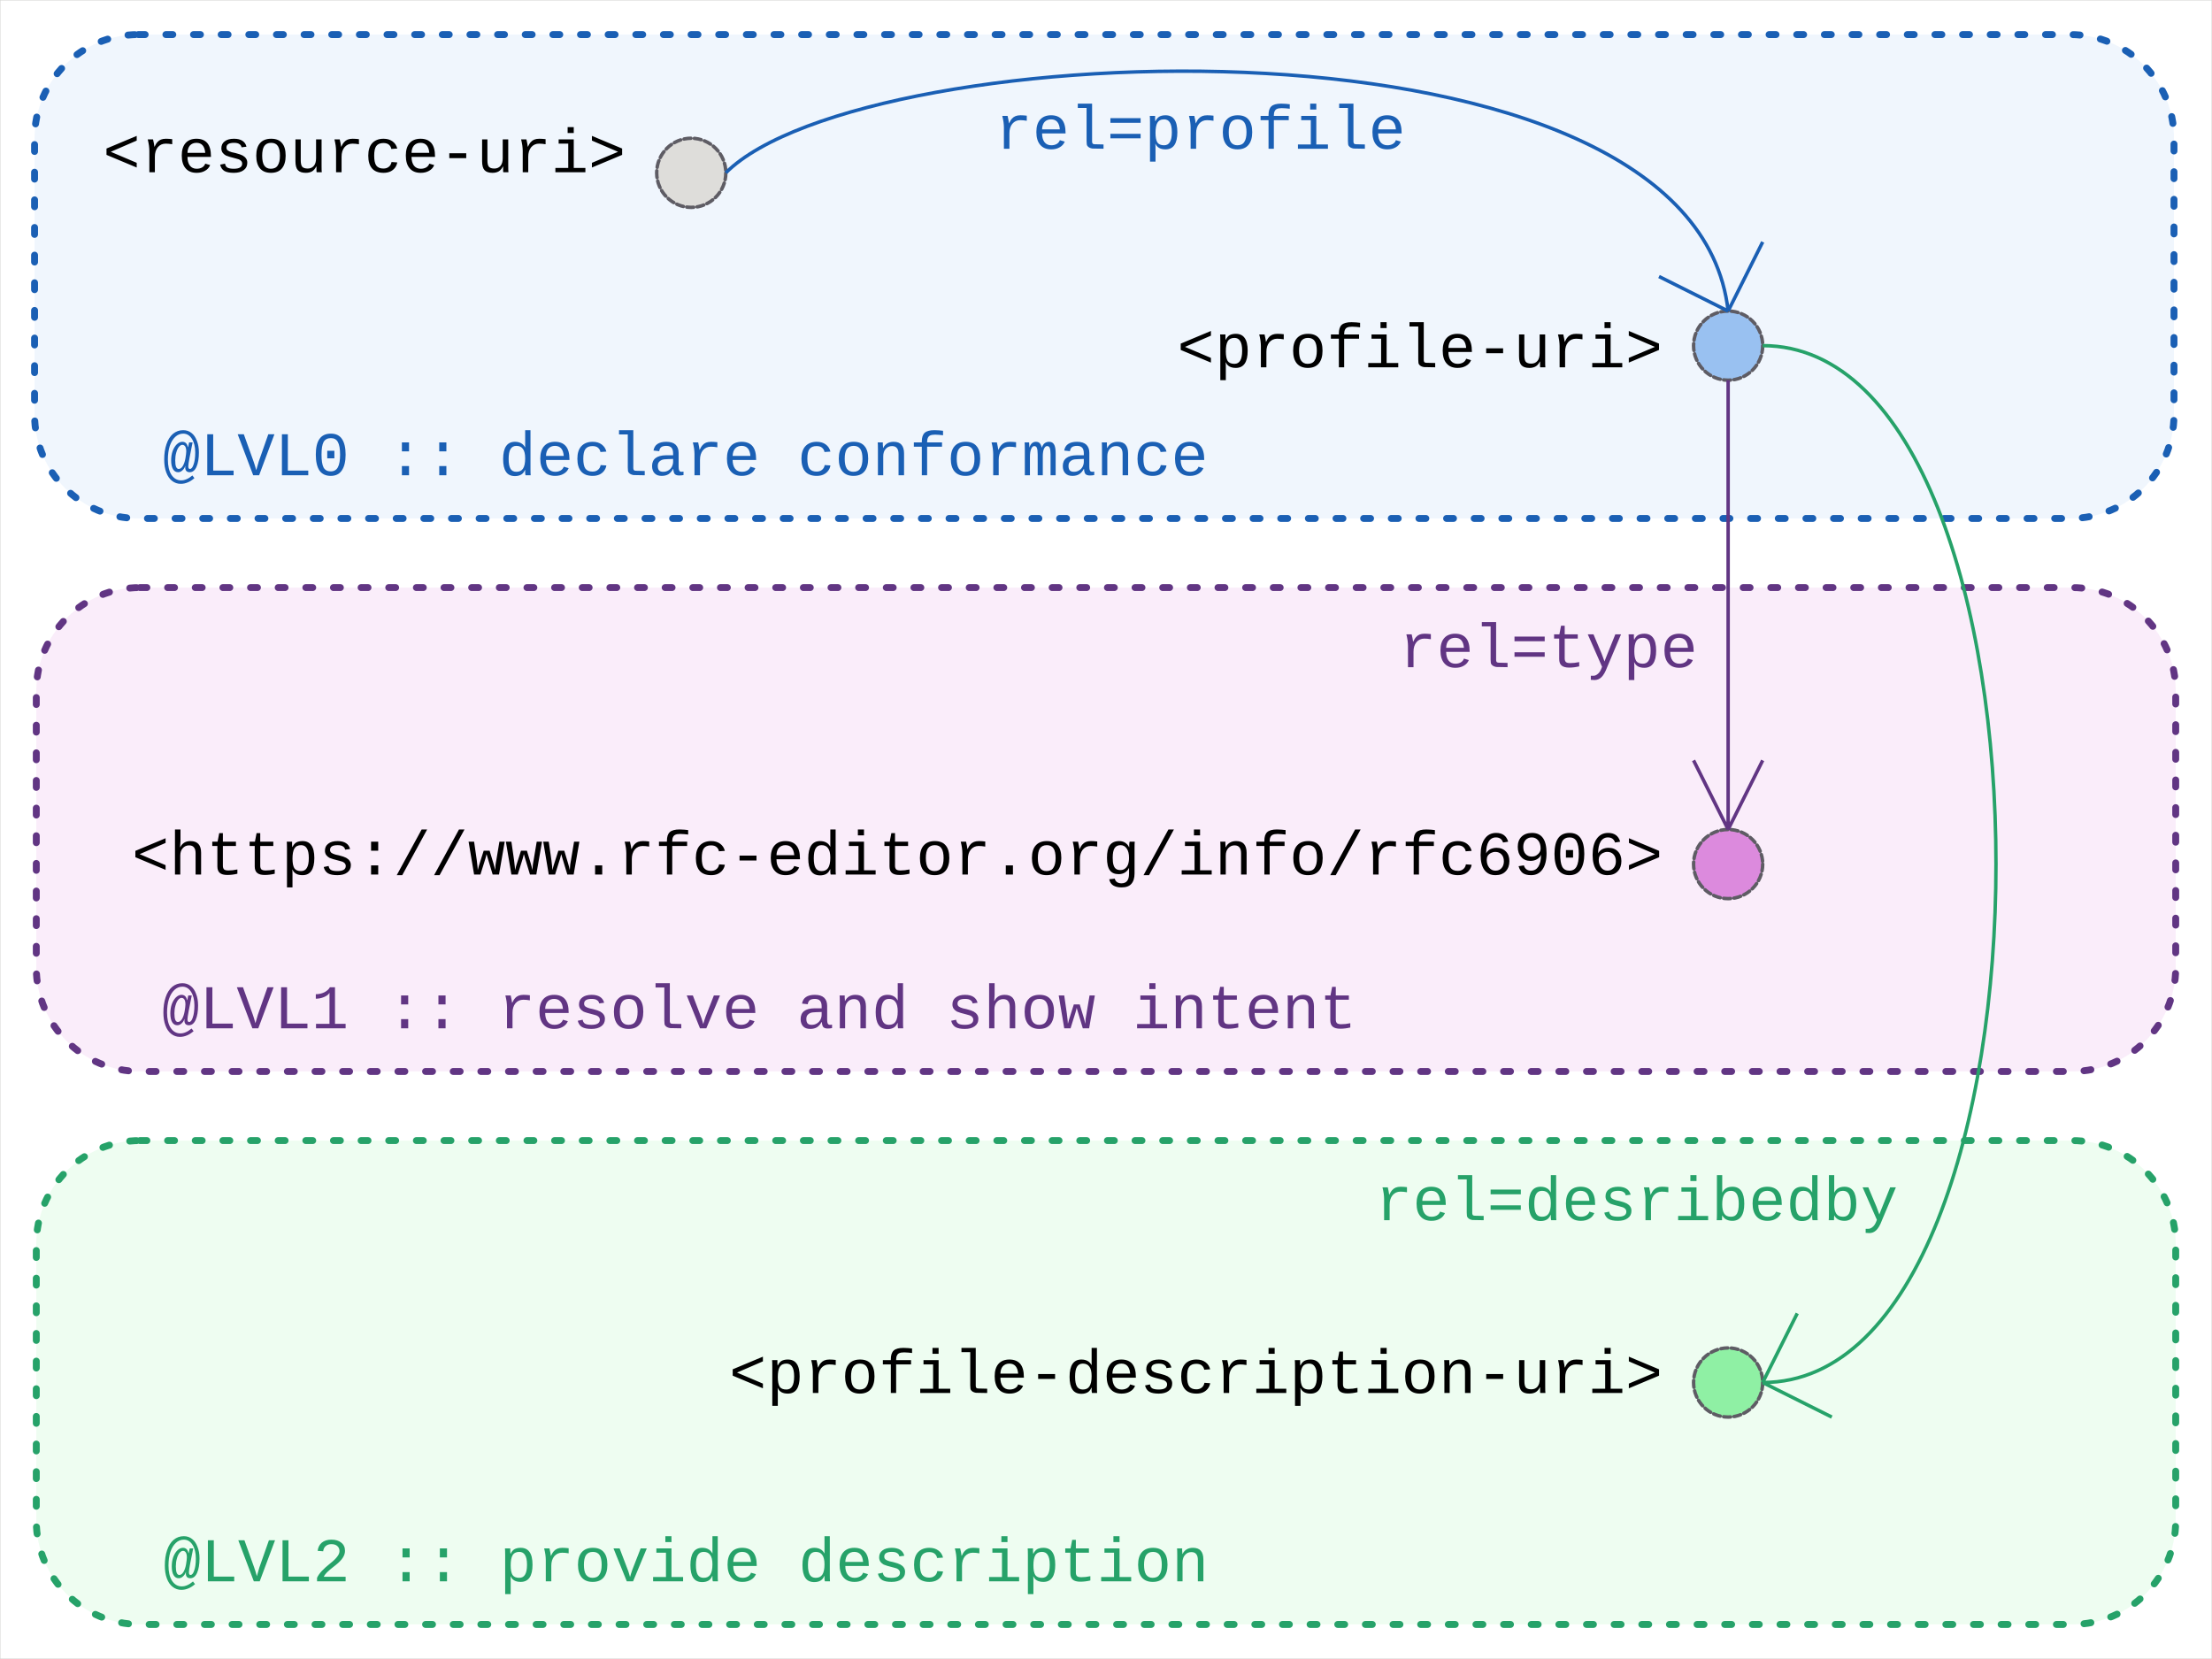
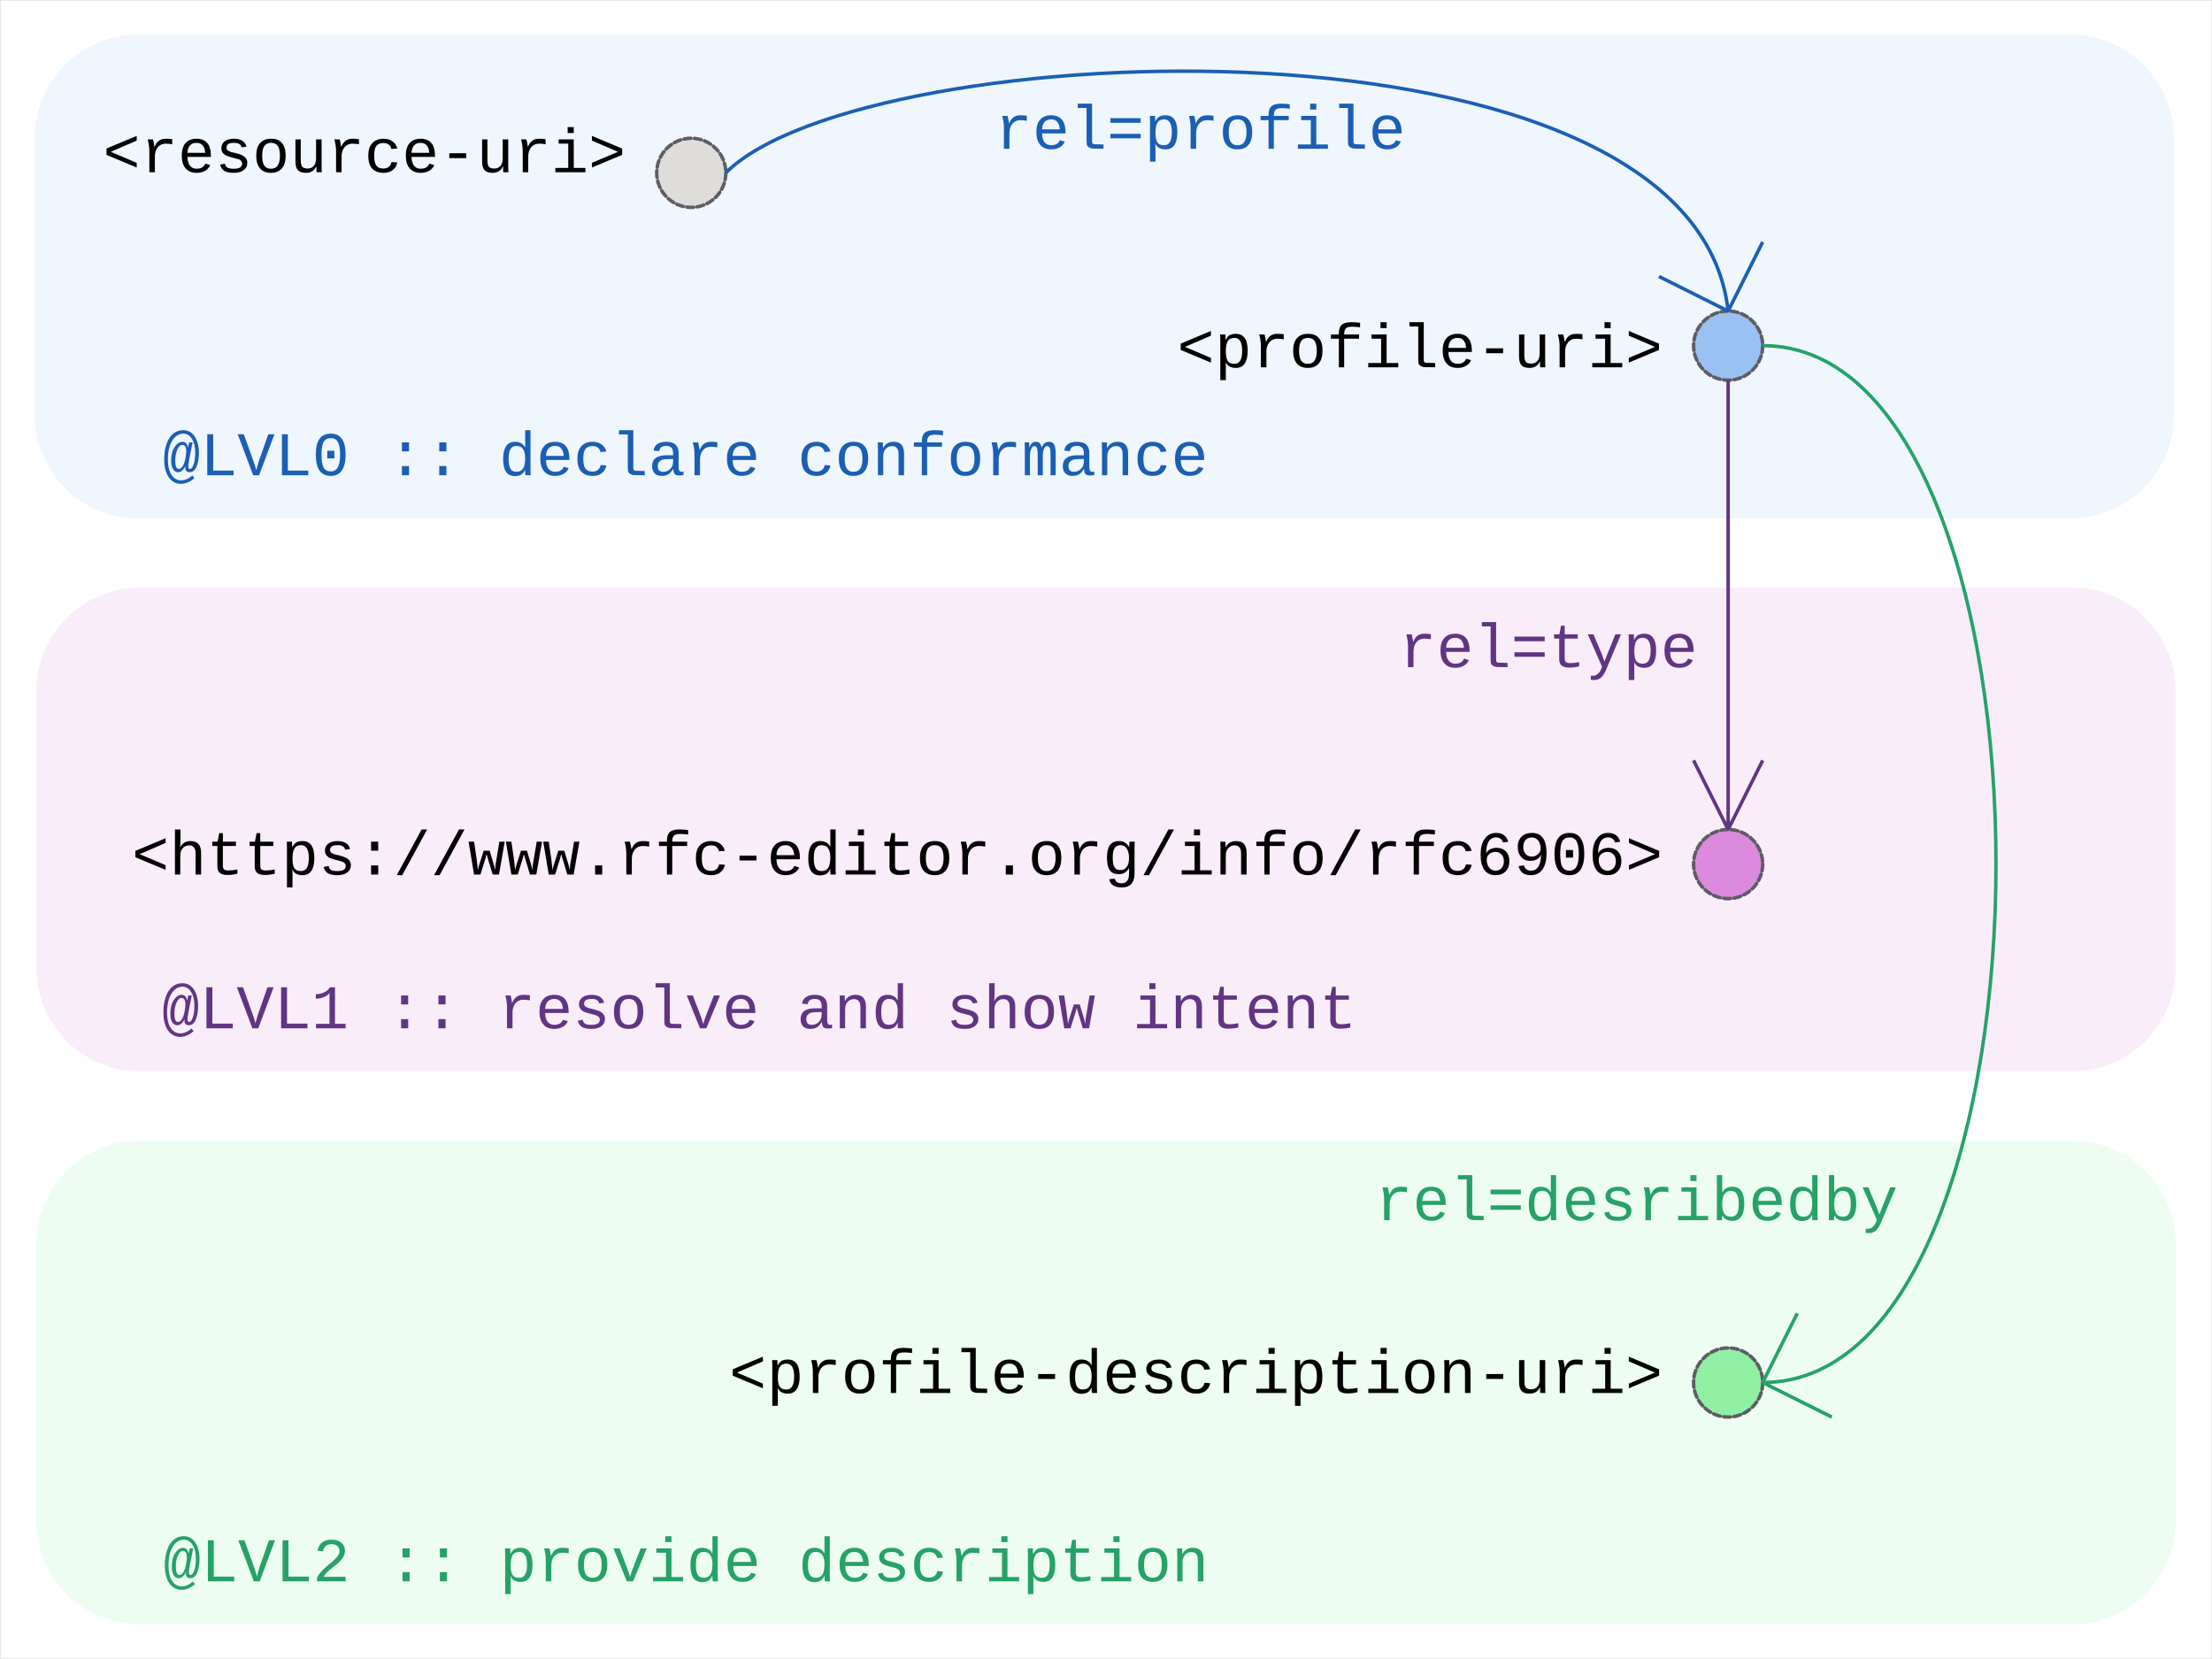
<svg xmlns="http://www.w3.org/2000/svg" width="640" height="480" viewBox="0 0 169.333 127" version="1.1" id="svg982">
  <defs id="defs979">
    <clipPath clipPathUnits="userSpaceOnUse" id="clipPath3602">
      <g id="g3606">
        <path d="M 0,0 H 800 V 600 H 0 Z" clip-rule="nonzero" id="path3604" />
      </g>
    </clipPath>
  </defs>
  <g id="layer1">
-     <rect style="fill:#8ff0a4;stroke:#26a269;stroke-width:0.529;stroke-linecap:round;stroke-linejoin:round;stroke-dasharray:0.529, 1.587;stroke-dashoffset:0;fill-opacity:0.15" id="rect1631" width="163.777" height="37.042" x="2.778" y="87.312" rx="7.937" ry="7.938" />
-     <rect style="fill:#dc8add;stroke:#613583;stroke-width:0.529;stroke-linecap:round;stroke-linejoin:round;stroke-dasharray:0.529, 1.587;stroke-dashoffset:0;fill-opacity:0.15" id="rect1625" width="163.777" height="37.042" x="2.778" y="44.979" rx="7.937" ry="7.938" />
-     <rect style="fill:#99c1f1;stroke:#1a5fb4;stroke-width:0.529;stroke-linecap:round;stroke-linejoin:round;stroke-dasharray:0.529, 1.587;stroke-dashoffset:0;fill-opacity:0.15" id="rect1013" width="163.777" height="37.042" x="2.646" y="2.646" rx="7.937" ry="7.938" />
+     <rect style="fill:#8ff0a4;stroke:none;stroke-width:0.529;stroke-linecap:round;stroke-linejoin:round;stroke-dasharray:0.529, 1.587;stroke-dashoffset:0;fill-opacity:0.15" id="rect1631" width="163.777" height="37.042" x="2.778" y="87.312" rx="7.937" ry="7.938" />
+     <rect style="fill:#dc8add;stroke:none;stroke-width:0.529;stroke-linecap:round;stroke-linejoin:round;stroke-dasharray:0.529, 1.587;stroke-dashoffset:0;fill-opacity:0.15" id="rect1625" width="163.777" height="37.042" x="2.778" y="44.979" rx="7.937" ry="7.938" />
+     <rect style="fill:#99c1f1;stroke:none;stroke-width:0.529;stroke-linecap:round;stroke-linejoin:round;stroke-dasharray:0.529, 1.587;stroke-dashoffset:0;fill-opacity:0.15" id="rect1013" width="163.777" height="37.042" x="2.646" y="2.646" rx="7.937" ry="7.938" />
    <rect style="opacity:0.458;fill:none;stroke:#888a85;stroke-width:0.026;stroke-linecap:round;stroke-linejoin:round" id="rect6783" width="169.307" height="126.974" x="0.013" y="0.013" ry="1.2715655e-06" rx="1.2715655e-06" />
    <text xml:space="preserve" style="font-size:4.763px;line-height:1.25;font-family:'Liberation Mono';-inkscape-font-specification:'Liberation Mono';stroke-width:0.265;fill:#1a5fb4" x="76.166" y="11.388" id="text21396">
      <tspan id="tspan21394" style="font-size:4.763px;fill:#1a5fb4;fill-opacity:1;stroke-width:0.265" x="76.166" y="11.388">rel=profile</tspan>
    </text>
    <circle style="fill:#deddda;stroke:#5e5c64;stroke-width:0.265;stroke-linecap:round;stroke-linejoin:round;stroke-dasharray:0.529, 0.265" id="path845" cx="52.917" cy="13.229" r="2.646" />
    <circle style="fill:#99c1f1;stroke:#5e5c64;stroke-width:0.265;stroke-linecap:round;stroke-linejoin:round;stroke-dasharray:0.529, 0.265" id="circle847" cx="132.292" cy="26.458" r="2.646" />
    <text xml:space="preserve" style="font-size:4.763px;line-height:1.25;font-family:'Liberation Mono';-inkscape-font-specification:'Liberation Mono';stroke-width:0.265" x="7.888" y="13.183" id="text916">
      <tspan id="tspan914" style="font-size:4.763px;fill:#000000;fill-opacity:1;stroke-width:0.265" x="7.888" y="13.183">&lt;resource-uri&gt;</tspan>
    </text>
    <text xml:space="preserve" style="font-size:4.763px;line-height:1.25;font-family:'Liberation Mono';-inkscape-font-specification:'Liberation Mono';stroke-width:0.265" x="90.121" y="28.116" id="text920">
      <tspan id="tspan918" style="font-size:4.763px;fill:#000000;fill-opacity:1;stroke-width:0.265" x="90.121" y="28.116">&lt;profile-uri&gt;</tspan>
    </text>
    <path id="path924" style="fill:none;stroke:#1a5fb4;stroke-width:0.265px;stroke-linecap:butt;stroke-linejoin:miter;stroke-opacity:1" d="m 127,21.167 5.292,2.646 m 2.646,-5.292 -2.646,5.292 M 55.563,13.229 C 66.146,2.646 129.646,0 132.292,23.812" />
    <text xml:space="preserve" style="font-size:4.763px;line-height:1.25;font-family:'Liberation Mono';-inkscape-font-specification:'Liberation Mono';fill:#1a5fb4;stroke-width:0.265" x="12.462" y="36.384" id="text1623">
      <tspan id="tspan1621" style="font-size:4.763px;fill:#1a5fb4;stroke:none;stroke-width:0.265" x="12.462" y="36.384">@LVL0 :: declare conformance</tspan>
    </text>
    <text xml:space="preserve" style="font-size:4.763px;line-height:1.25;font-family:'Liberation Mono';-inkscape-font-specification:'Liberation Mono';fill:#613583;stroke-width:0.265" x="12.399" y="78.717" id="text1629">
      <tspan id="tspan1627" style="font-size:4.763px;fill:#613583;stroke:none;stroke-width:0.265" x="12.399" y="78.717">@LVL1 :: resolve and show intent</tspan>
    </text>
    <text xml:space="preserve" style="font-size:4.763px;line-height:1.25;font-family:'Liberation Mono';-inkscape-font-specification:'Liberation Mono';fill:#26a269;stroke-width:0.265" x="12.506" y="121.05" id="text1635">
      <tspan id="tspan1633" style="font-size:4.763px;fill:#26a269;stroke:none;stroke-width:0.265" x="12.506" y="121.05">@LVL2 :: provide description</tspan>
    </text>
    <circle style="fill:#dc8add;stroke:#5e5c64;stroke-width:0.265;stroke-linecap:round;stroke-linejoin:round;stroke-dasharray:0.529, 0.265" id="circle1637" cx="132.292" cy="66.146" r="2.646" />
    <text xml:space="preserve" style="font-size:4.763px;line-height:1.25;font-family:'Liberation Mono';-inkscape-font-specification:'Liberation Mono';stroke-width:0.265" x="55.825" y="106.638" id="text1641">
      <tspan id="tspan1639" style="font-size:4.763px;fill:#000000;fill-opacity:1;stroke-width:0.265" x="55.825" y="106.638">&lt;profile-description-uri&gt;</tspan>
    </text>
    <circle style="fill:#8ff0a4;stroke:#5e5c64;stroke-width:0.265;stroke-linecap:round;stroke-linejoin:round;stroke-dasharray:0.529, 0.265" id="circle1643" cx="132.292" cy="105.833" r="2.646" />
    <text xml:space="preserve" style="font-size:4.763px;line-height:1.25;font-family:'Liberation Mono';-inkscape-font-specification:'Liberation Mono';stroke-width:0.265" x="10.098" y="66.951" id="text1647">
      <tspan id="tspan1645" style="font-size:4.763px;fill:#000000;fill-opacity:1;stroke-width:0.265" x="10.098" y="66.951">&lt;https://www.rfc-editor.org/info/rfc6906&gt;</tspan>
    </text>
    <path id="path3101" style="fill:none;stroke:#613583;stroke-width:0.265px;stroke-linecap:butt;stroke-linejoin:miter;stroke-opacity:1" d="M 129.646,58.208 132.292,63.5 M 134.938,58.208 132.292,63.5 m 0,-34.396 0,34.396" />
    <path id="path3103" style="fill:none;stroke:#26a269;stroke-width:0.265px;stroke-linecap:butt;stroke-linejoin:miter;stroke-opacity:1" d="m 137.583,100.542 -2.646,5.292 m 5.292,2.646 -5.292,-2.646 m 0,-79.375 c 23.812,0 23.812,79.375 0,79.375" />
    <text xml:space="preserve" style="font-size:4.763px;line-height:1.25;font-family:'Liberation Mono';-inkscape-font-specification:'Liberation Mono';fill:#613583;stroke-width:0.265" x="107.096" y="51.076" id="text3107">
      <tspan id="tspan3105" style="font-size:4.763px;fill:#613583;fill-opacity:1;stroke-width:0.265" x="107.096" y="51.076">rel=type</tspan>
    </text>
    <text xml:space="preserve" style="font-size:4.763px;line-height:1.25;font-family:'Liberation Mono';-inkscape-font-specification:'Liberation Mono';fill:#26a269;stroke-width:0.265" x="105.271" y="93.409" id="text3111">
      <tspan id="tspan3109" style="font-size:4.763px;fill:#26a269;fill-opacity:1;stroke-width:0.265" x="105.271" y="93.409">rel=desribedby</tspan>
    </text>
  </g>
</svg>
